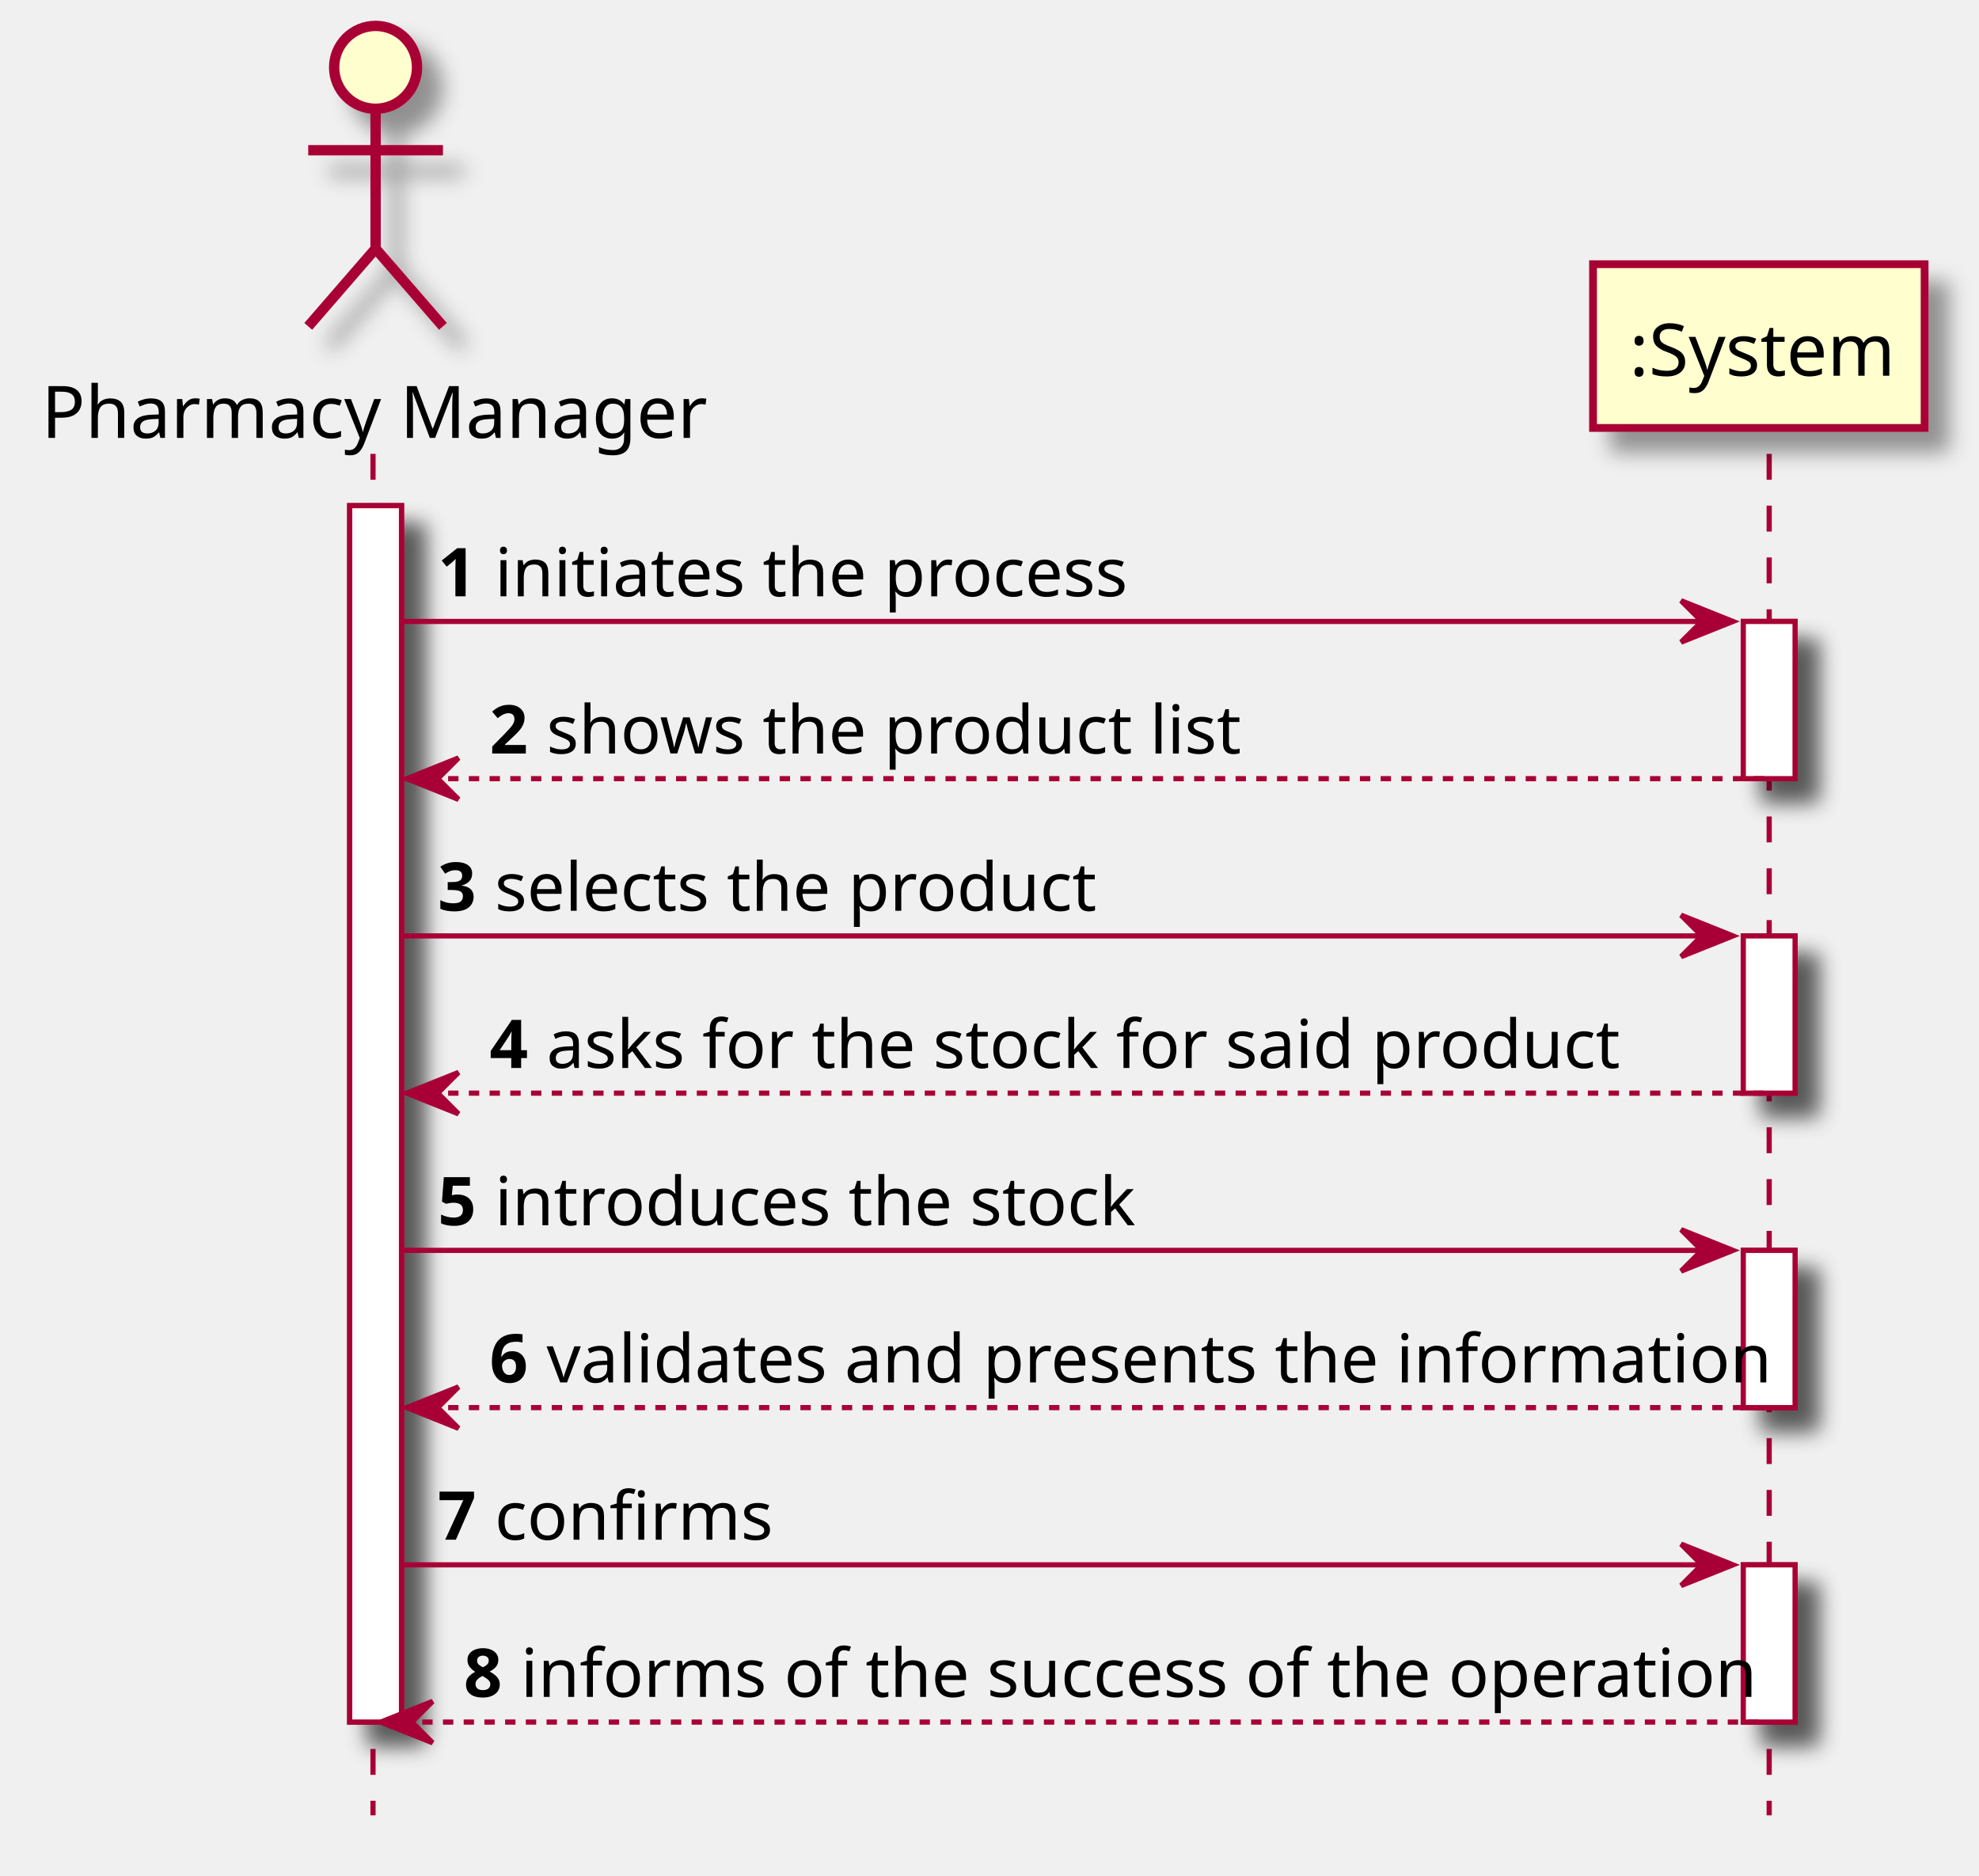
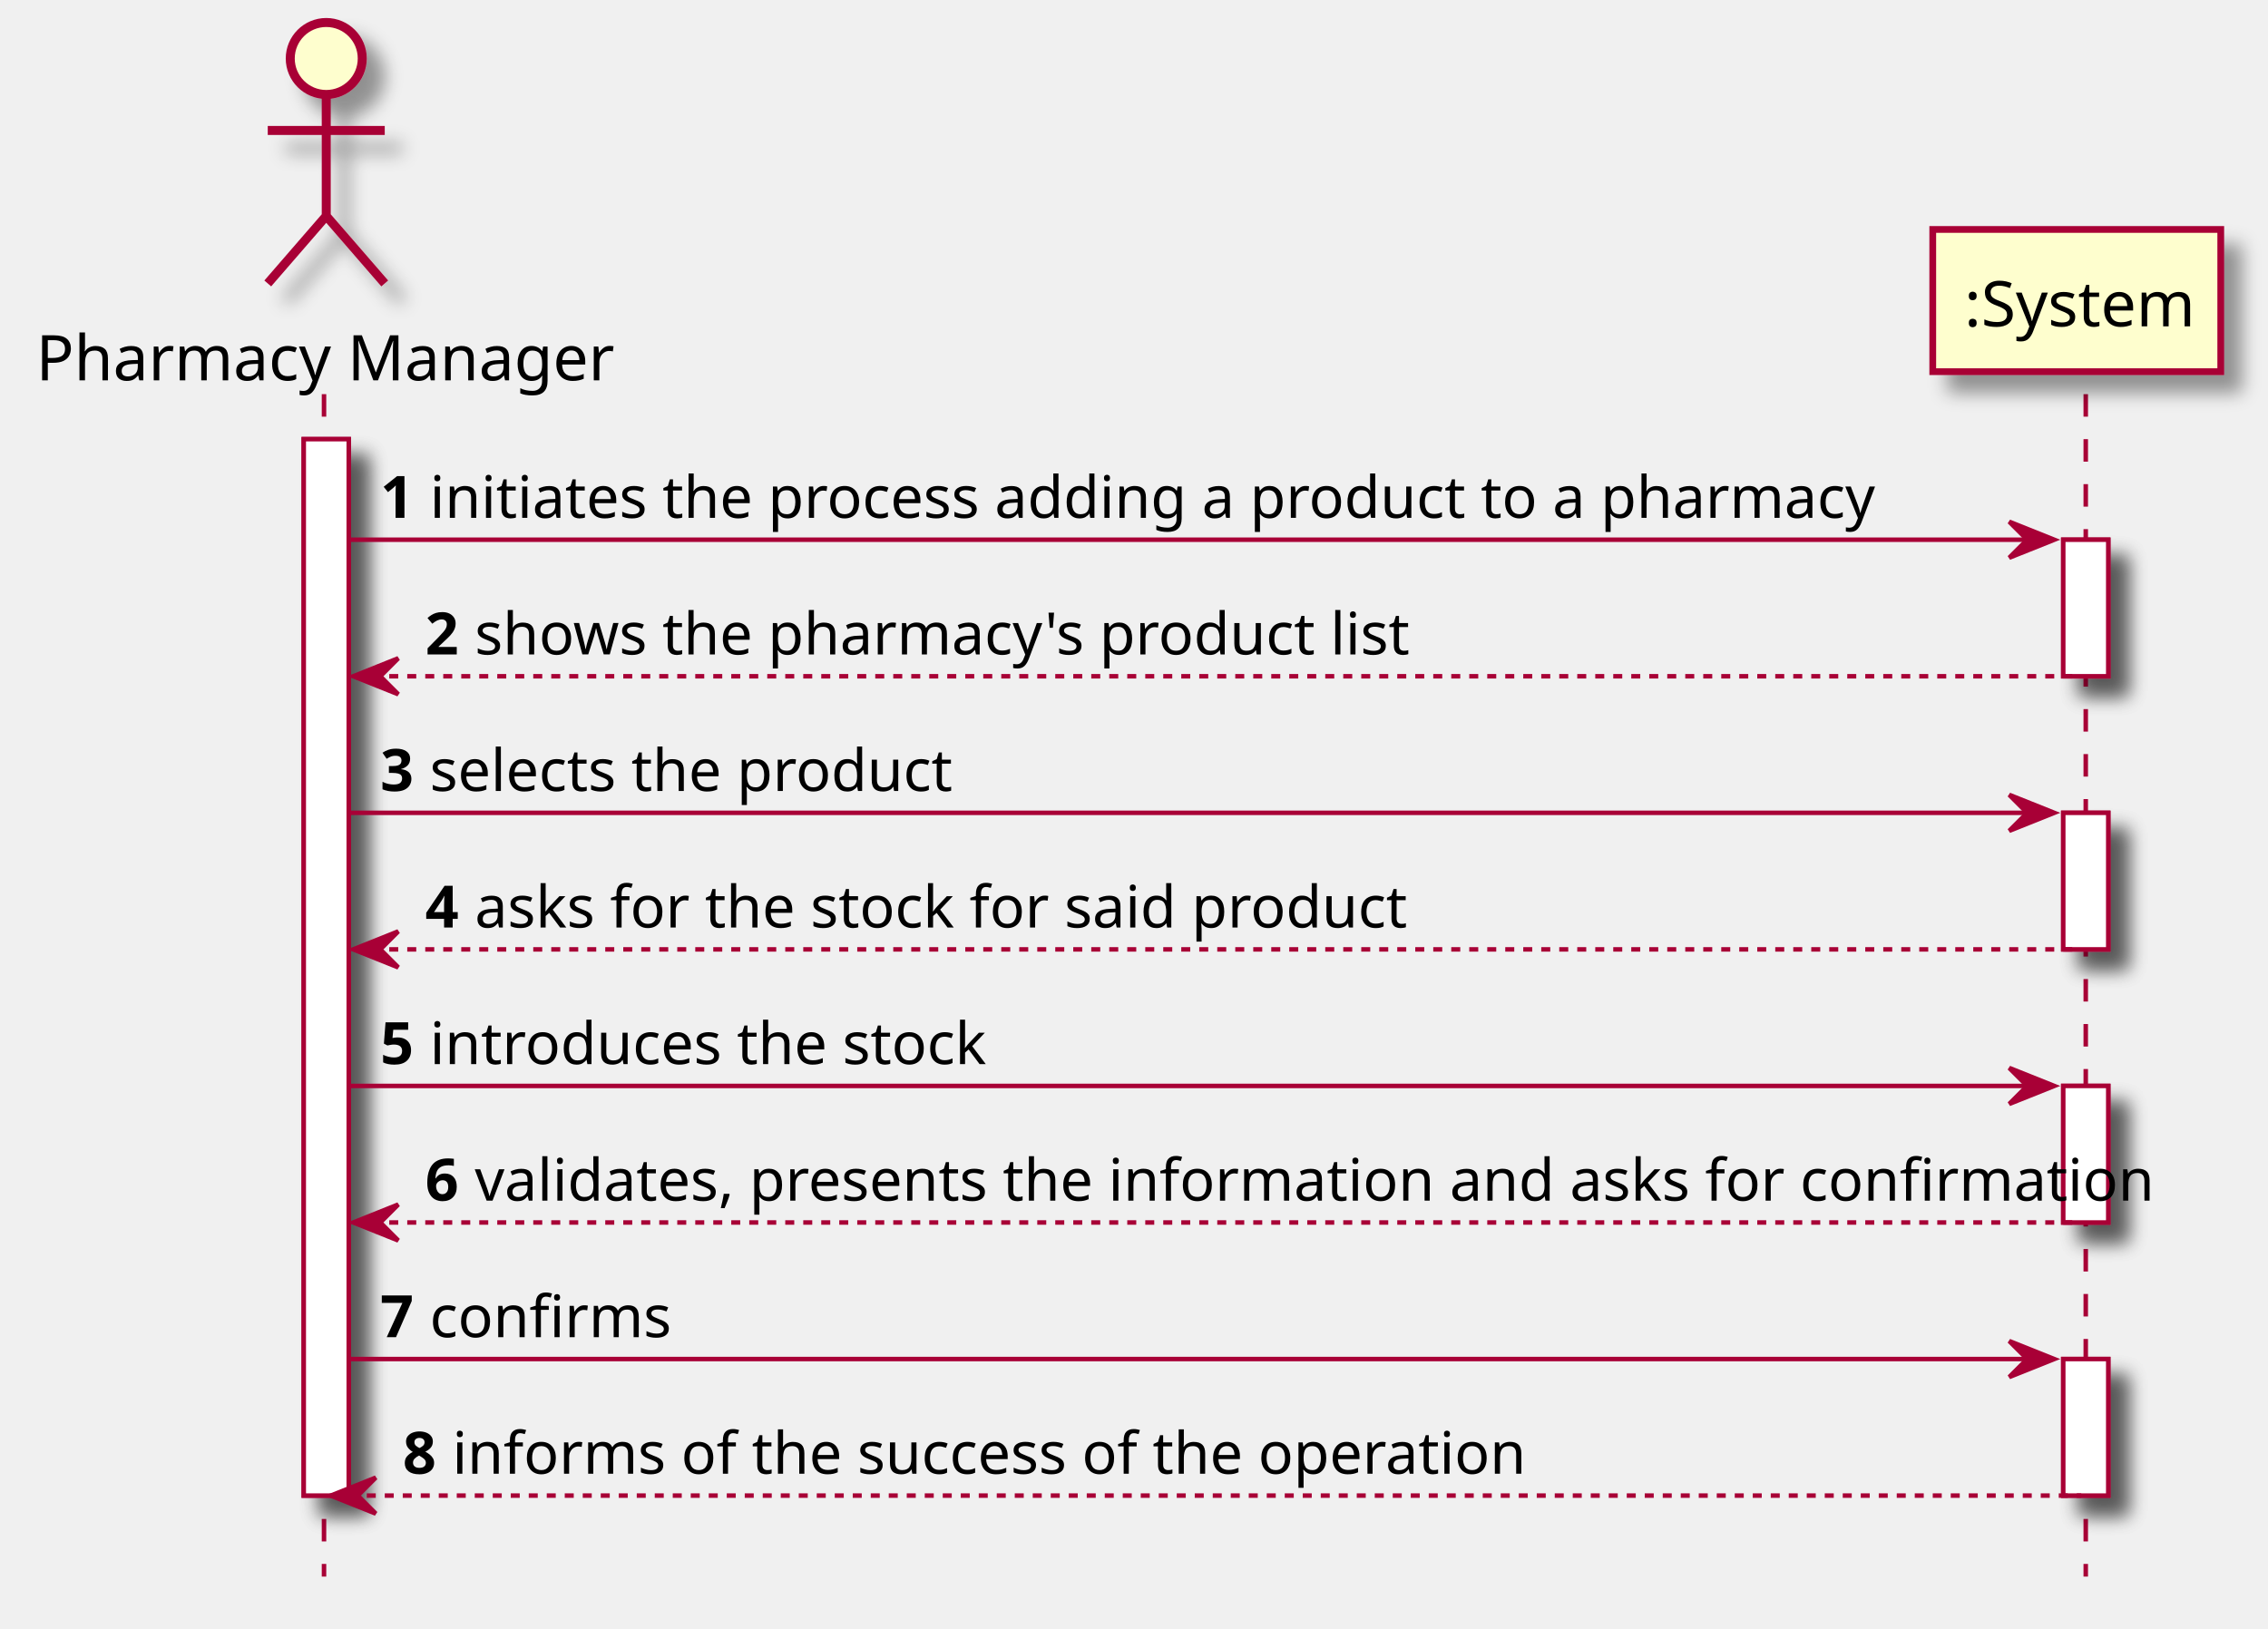
- <svg xmlns="http://www.w3.org/2000/svg" contentScriptType="application/ecmascript" contentStyleType="text/css" height="362px" preserveAspectRatio="none" style="width:382px;height:362px;" version="1.1" viewBox="0 0 382 362" width="382px" zoomAndPan="magnify">
+ <svg xmlns="http://www.w3.org/2000/svg" contentScriptType="application/ecmascript" contentStyleType="text/css" height="362px" preserveAspectRatio="none" style="width:504px;height:362px;" version="1.1" viewBox="0 0 504 362" width="504px" zoomAndPan="magnify">
  <defs>
-     <filter height="300%" id="fg3atthph0eim" width="300%" x="-1" y="-1">
+     <filter height="300%" id="f18pu5jghud43h" width="300%" x="-1" y="-1">
      <feGaussianBlur result="blurOut" stdDeviation="2.0" />
      <feColorMatrix in="blurOut" result="blurOut2" type="matrix" values="0 0 0 0 0 0 0 0 0 0 0 0 0 0 0 0 0 0 .4 0" />
      <feOffset dx="4.0" dy="4.0" in="blurOut2" result="blurOut3" />
      <feBlend in="SourceGraphic" in2="blurOut3" mode="normal" />
    </filter>
  </defs>
  <g>
-     <rect fill="#FFFFFF" filter="url(#fg3atthph0eim)" height="234.812" style="stroke: #A80036; stroke-width: 1.0;" width="10" x="67.5" y="97.609" />
-     <rect fill="#FFFFFF" filter="url(#fg3atthph0eim)" height="30.352" style="stroke: #A80036; stroke-width: 1.0;" width="10" x="336.5" y="119.961" />
-     <rect fill="#FFFFFF" filter="url(#fg3atthph0eim)" height="30.352" style="stroke: #A80036; stroke-width: 1.0;" width="10" x="336.5" y="180.664" />
-     <rect fill="#FFFFFF" filter="url(#fg3atthph0eim)" height="30.352" style="stroke: #A80036; stroke-width: 1.0;" width="10" x="336.5" y="241.367" />
-     <rect fill="#FFFFFF" filter="url(#fg3atthph0eim)" height="30.352" style="stroke: #A80036; stroke-width: 1.0;" width="10" x="336.5" y="302.07" />
+     <rect fill="#FFFFFF" filter="url(#f18pu5jghud43h)" height="234.812" style="stroke: #A80036; stroke-width: 1.0;" width="10" x="67.5" y="97.609" />
+     <rect fill="#FFFFFF" filter="url(#f18pu5jghud43h)" height="30.352" style="stroke: #A80036; stroke-width: 1.0;" width="10" x="458.5" y="119.961" />
+     <rect fill="#FFFFFF" filter="url(#f18pu5jghud43h)" height="30.352" style="stroke: #A80036; stroke-width: 1.0;" width="10" x="458.5" y="180.664" />
+     <rect fill="#FFFFFF" filter="url(#f18pu5jghud43h)" height="30.352" style="stroke: #A80036; stroke-width: 1.0;" width="10" x="458.5" y="241.367" />
+     <rect fill="#FFFFFF" filter="url(#f18pu5jghud43h)" height="30.352" style="stroke: #A80036; stroke-width: 1.0;" width="10" x="458.5" y="302.07" />
    <line style="stroke: #A80036; stroke-width: 1.0; stroke-dasharray: 5.0,5.0;" x1="72" x2="72" y1="87.609" y2="350.422" />
-     <line style="stroke: #A80036; stroke-width: 1.0; stroke-dasharray: 5.0,5.0;" x1="341.5" x2="341.5" y1="87.609" y2="350.422" />
+     <line style="stroke: #A80036; stroke-width: 1.0; stroke-dasharray: 5.0,5.0;" x1="463.5" x2="463.5" y1="87.609" y2="350.422" />
    <text fill="#000000" font-family="sans-serif" font-size="14" lengthAdjust="spacingAndGlyphs" textLength="123" x="8" y="84.533">Pharmacy Manager</text>
-     <ellipse cx="72.5" cy="13" fill="#FEFECE" filter="url(#fg3atthph0eim)" rx="8" ry="8" style="stroke: #A80036; stroke-width: 2.0;" />
-     <path d="M72.5,21 L72.5,48 M59.5,29 L85.5,29 M72.5,48 L59.5,63 M72.5,48 L85.5,63 " fill="none" filter="url(#fg3atthph0eim)" style="stroke: #A80036; stroke-width: 2.0;" />
-     <rect fill="#FEFECE" filter="url(#fg3atthph0eim)" height="31.609" style="stroke: #A80036; stroke-width: 1.5;" width="64" x="307.5" y="51" />
-     <text fill="#000000" font-family="sans-serif" font-size="14" lengthAdjust="spacingAndGlyphs" textLength="50" x="314.5" y="72.533">:System</text>
-     <rect fill="#FFFFFF" filter="url(#fg3atthph0eim)" height="234.812" style="stroke: #A80036; stroke-width: 1.0;" width="10" x="67.5" y="97.609" />
-     <rect fill="#FFFFFF" filter="url(#fg3atthph0eim)" height="30.352" style="stroke: #A80036; stroke-width: 1.0;" width="10" x="336.5" y="119.961" />
-     <rect fill="#FFFFFF" filter="url(#fg3atthph0eim)" height="30.352" style="stroke: #A80036; stroke-width: 1.0;" width="10" x="336.5" y="180.664" />
-     <rect fill="#FFFFFF" filter="url(#fg3atthph0eim)" height="30.352" style="stroke: #A80036; stroke-width: 1.0;" width="10" x="336.5" y="241.367" />
-     <rect fill="#FFFFFF" filter="url(#fg3atthph0eim)" height="30.352" style="stroke: #A80036; stroke-width: 1.0;" width="10" x="336.5" y="302.07" />
-     <polygon fill="#A80036" points="324.5,115.961,334.5,119.961,324.5,123.961,328.5,119.961" style="stroke: #A80036; stroke-width: 1.0;" />
-     <line style="stroke: #A80036; stroke-width: 1.0;" x1="77.5" x2="330.5" y1="119.961" y2="119.961" />
+     <ellipse cx="72.5" cy="13" fill="#FEFECE" filter="url(#f18pu5jghud43h)" rx="8" ry="8" style="stroke: #A80036; stroke-width: 2.0;" />
+     <path d="M72.5,21 L72.5,48 M59.5,29 L85.5,29 M72.5,48 L59.5,63 M72.5,48 L85.5,63 " fill="none" filter="url(#f18pu5jghud43h)" style="stroke: #A80036; stroke-width: 2.0;" />
+     <rect fill="#FEFECE" filter="url(#f18pu5jghud43h)" height="31.609" style="stroke: #A80036; stroke-width: 1.5;" width="64" x="429.5" y="51" />
+     <text fill="#000000" font-family="sans-serif" font-size="14" lengthAdjust="spacingAndGlyphs" textLength="50" x="436.5" y="72.533">:System</text>
+     <rect fill="#FFFFFF" filter="url(#f18pu5jghud43h)" height="234.812" style="stroke: #A80036; stroke-width: 1.0;" width="10" x="67.5" y="97.609" />
+     <rect fill="#FFFFFF" filter="url(#f18pu5jghud43h)" height="30.352" style="stroke: #A80036; stroke-width: 1.0;" width="10" x="458.5" y="119.961" />
+     <rect fill="#FFFFFF" filter="url(#f18pu5jghud43h)" height="30.352" style="stroke: #A80036; stroke-width: 1.0;" width="10" x="458.5" y="180.664" />
+     <rect fill="#FFFFFF" filter="url(#f18pu5jghud43h)" height="30.352" style="stroke: #A80036; stroke-width: 1.0;" width="10" x="458.5" y="241.367" />
+     <rect fill="#FFFFFF" filter="url(#f18pu5jghud43h)" height="30.352" style="stroke: #A80036; stroke-width: 1.0;" width="10" x="458.5" y="302.07" />
+     <polygon fill="#A80036" points="446.5,115.961,456.5,119.961,446.5,123.961,450.5,119.961" style="stroke: #A80036; stroke-width: 1.0;" />
+     <line style="stroke: #A80036; stroke-width: 1.0;" x1="77.5" x2="452.5" y1="119.961" y2="119.961" />
    <text fill="#000000" font-family="sans-serif" font-size="13" font-weight="bold" lengthAdjust="spacingAndGlyphs" textLength="7" x="84.5" y="115.105">1</text>
-     <text fill="#000000" font-family="sans-serif" font-size="13" lengthAdjust="spacingAndGlyphs" textLength="117" x="95.5" y="115.105">initiates the process</text>
+     <text fill="#000000" font-family="sans-serif" font-size="13" lengthAdjust="spacingAndGlyphs" textLength="304" x="95.5" y="115.105">initiates the process adding a product to a pharmacy</text>
    <polygon fill="#A80036" points="88.5,146.312,78.5,150.312,88.5,154.312,84.5,150.312" style="stroke: #A80036; stroke-width: 1.0;" />
-     <line style="stroke: #A80036; stroke-width: 1.0; stroke-dasharray: 2.0,2.0;" x1="82.5" x2="340.5" y1="150.312" y2="150.312" />
+     <line style="stroke: #A80036; stroke-width: 1.0; stroke-dasharray: 2.0,2.0;" x1="82.5" x2="462.5" y1="150.312" y2="150.312" />
    <text fill="#000000" font-family="sans-serif" font-size="13" font-weight="bold" lengthAdjust="spacingAndGlyphs" textLength="7" x="94.5" y="145.456">2</text>
-     <text fill="#000000" font-family="sans-serif" font-size="13" lengthAdjust="spacingAndGlyphs" textLength="127" x="105.5" y="145.456">shows the product list</text>
-     <polygon fill="#A80036" points="324.5,176.664,334.5,180.664,324.5,184.664,328.5,180.664" style="stroke: #A80036; stroke-width: 1.0;" />
-     <line style="stroke: #A80036; stroke-width: 1.0;" x1="77.5" x2="330.5" y1="180.664" y2="180.664" />
+     <text fill="#000000" font-family="sans-serif" font-size="13" lengthAdjust="spacingAndGlyphs" textLength="197" x="105.5" y="145.456">shows the pharmacy's product list</text>
+     <polygon fill="#A80036" points="446.5,176.664,456.5,180.664,446.5,184.664,450.5,180.664" style="stroke: #A80036; stroke-width: 1.0;" />
+     <line style="stroke: #A80036; stroke-width: 1.0;" x1="77.5" x2="452.5" y1="180.664" y2="180.664" />
    <text fill="#000000" font-family="sans-serif" font-size="13" font-weight="bold" lengthAdjust="spacingAndGlyphs" textLength="7" x="84.5" y="175.808">3</text>
    <text fill="#000000" font-family="sans-serif" font-size="13" lengthAdjust="spacingAndGlyphs" textLength="111" x="95.5" y="175.808">selects the product</text>
    <polygon fill="#A80036" points="88.5,207.016,78.5,211.016,88.5,215.016,84.5,211.016" style="stroke: #A80036; stroke-width: 1.0;" />
-     <line style="stroke: #A80036; stroke-width: 1.0; stroke-dasharray: 2.0,2.0;" x1="82.5" x2="340.5" y1="211.016" y2="211.016" />
+     <line style="stroke: #A80036; stroke-width: 1.0; stroke-dasharray: 2.0,2.0;" x1="82.5" x2="462.5" y1="211.016" y2="211.016" />
    <text fill="#000000" font-family="sans-serif" font-size="13" font-weight="bold" lengthAdjust="spacingAndGlyphs" textLength="7" x="94.5" y="206.159">4</text>
    <text fill="#000000" font-family="sans-serif" font-size="13" lengthAdjust="spacingAndGlyphs" textLength="197" x="105.5" y="206.159">asks for the stock for said product</text>
-     <polygon fill="#A80036" points="324.5,237.367,334.5,241.367,324.5,245.367,328.5,241.367" style="stroke: #A80036; stroke-width: 1.0;" />
-     <line style="stroke: #A80036; stroke-width: 1.0;" x1="77.5" x2="330.5" y1="241.367" y2="241.367" />
+     <polygon fill="#A80036" points="446.5,237.367,456.5,241.367,446.5,245.367,450.5,241.367" style="stroke: #A80036; stroke-width: 1.0;" />
+     <line style="stroke: #A80036; stroke-width: 1.0;" x1="77.5" x2="452.5" y1="241.367" y2="241.367" />
    <text fill="#000000" font-family="sans-serif" font-size="13" font-weight="bold" lengthAdjust="spacingAndGlyphs" textLength="7" x="84.5" y="236.511">5</text>
    <text fill="#000000" font-family="sans-serif" font-size="13" lengthAdjust="spacingAndGlyphs" textLength="118" x="95.5" y="236.511">introduces the stock</text>
    <polygon fill="#A80036" points="88.5,267.719,78.5,271.719,88.5,275.719,84.5,271.719" style="stroke: #A80036; stroke-width: 1.0;" />
-     <line style="stroke: #A80036; stroke-width: 1.0; stroke-dasharray: 2.0,2.0;" x1="82.5" x2="340.5" y1="271.719" y2="271.719" />
+     <line style="stroke: #A80036; stroke-width: 1.0; stroke-dasharray: 2.0,2.0;" x1="82.5" x2="462.5" y1="271.719" y2="271.719" />
    <text fill="#000000" font-family="sans-serif" font-size="13" font-weight="bold" lengthAdjust="spacingAndGlyphs" textLength="7" x="94.5" y="266.862">6</text>
-     <text fill="#000000" font-family="sans-serif" font-size="13" lengthAdjust="spacingAndGlyphs" textLength="218" x="105.5" y="266.862">validates and presents the information</text>
-     <polygon fill="#A80036" points="324.5,298.07,334.5,302.07,324.5,306.07,328.5,302.07" style="stroke: #A80036; stroke-width: 1.0;" />
-     <line style="stroke: #A80036; stroke-width: 1.0;" x1="77.5" x2="330.5" y1="302.07" y2="302.07" />
+     <text fill="#000000" font-family="sans-serif" font-size="13" lengthAdjust="spacingAndGlyphs" textLength="346" x="105.5" y="266.862">validates, presents the information and asks for confirmation</text>
+     <polygon fill="#A80036" points="446.5,298.07,456.5,302.07,446.5,306.07,450.5,302.07" style="stroke: #A80036; stroke-width: 1.0;" />
+     <line style="stroke: #A80036; stroke-width: 1.0;" x1="77.5" x2="452.5" y1="302.07" y2="302.07" />
    <text fill="#000000" font-family="sans-serif" font-size="13" font-weight="bold" lengthAdjust="spacingAndGlyphs" textLength="7" x="84.5" y="297.214">7</text>
    <text fill="#000000" font-family="sans-serif" font-size="13" lengthAdjust="spacingAndGlyphs" textLength="49" x="95.5" y="297.214">confirms</text>
    <polygon fill="#A80036" points="83.5,328.422,73.5,332.422,83.5,336.422,79.5,332.422" style="stroke: #A80036; stroke-width: 1.0;" />
-     <line style="stroke: #A80036; stroke-width: 1.0; stroke-dasharray: 2.0,2.0;" x1="77.5" x2="340.5" y1="332.422" y2="332.422" />
+     <line style="stroke: #A80036; stroke-width: 1.0; stroke-dasharray: 2.0,2.0;" x1="77.5" x2="462.5" y1="332.422" y2="332.422" />
    <text fill="#000000" font-family="sans-serif" font-size="13" font-weight="bold" lengthAdjust="spacingAndGlyphs" textLength="7" x="89.5" y="327.565">8</text>
    <text fill="#000000" font-family="sans-serif" font-size="13" lengthAdjust="spacingAndGlyphs" textLength="224" x="100.5" y="327.565">informs of the success of the operation</text>
  </g>
</svg>
